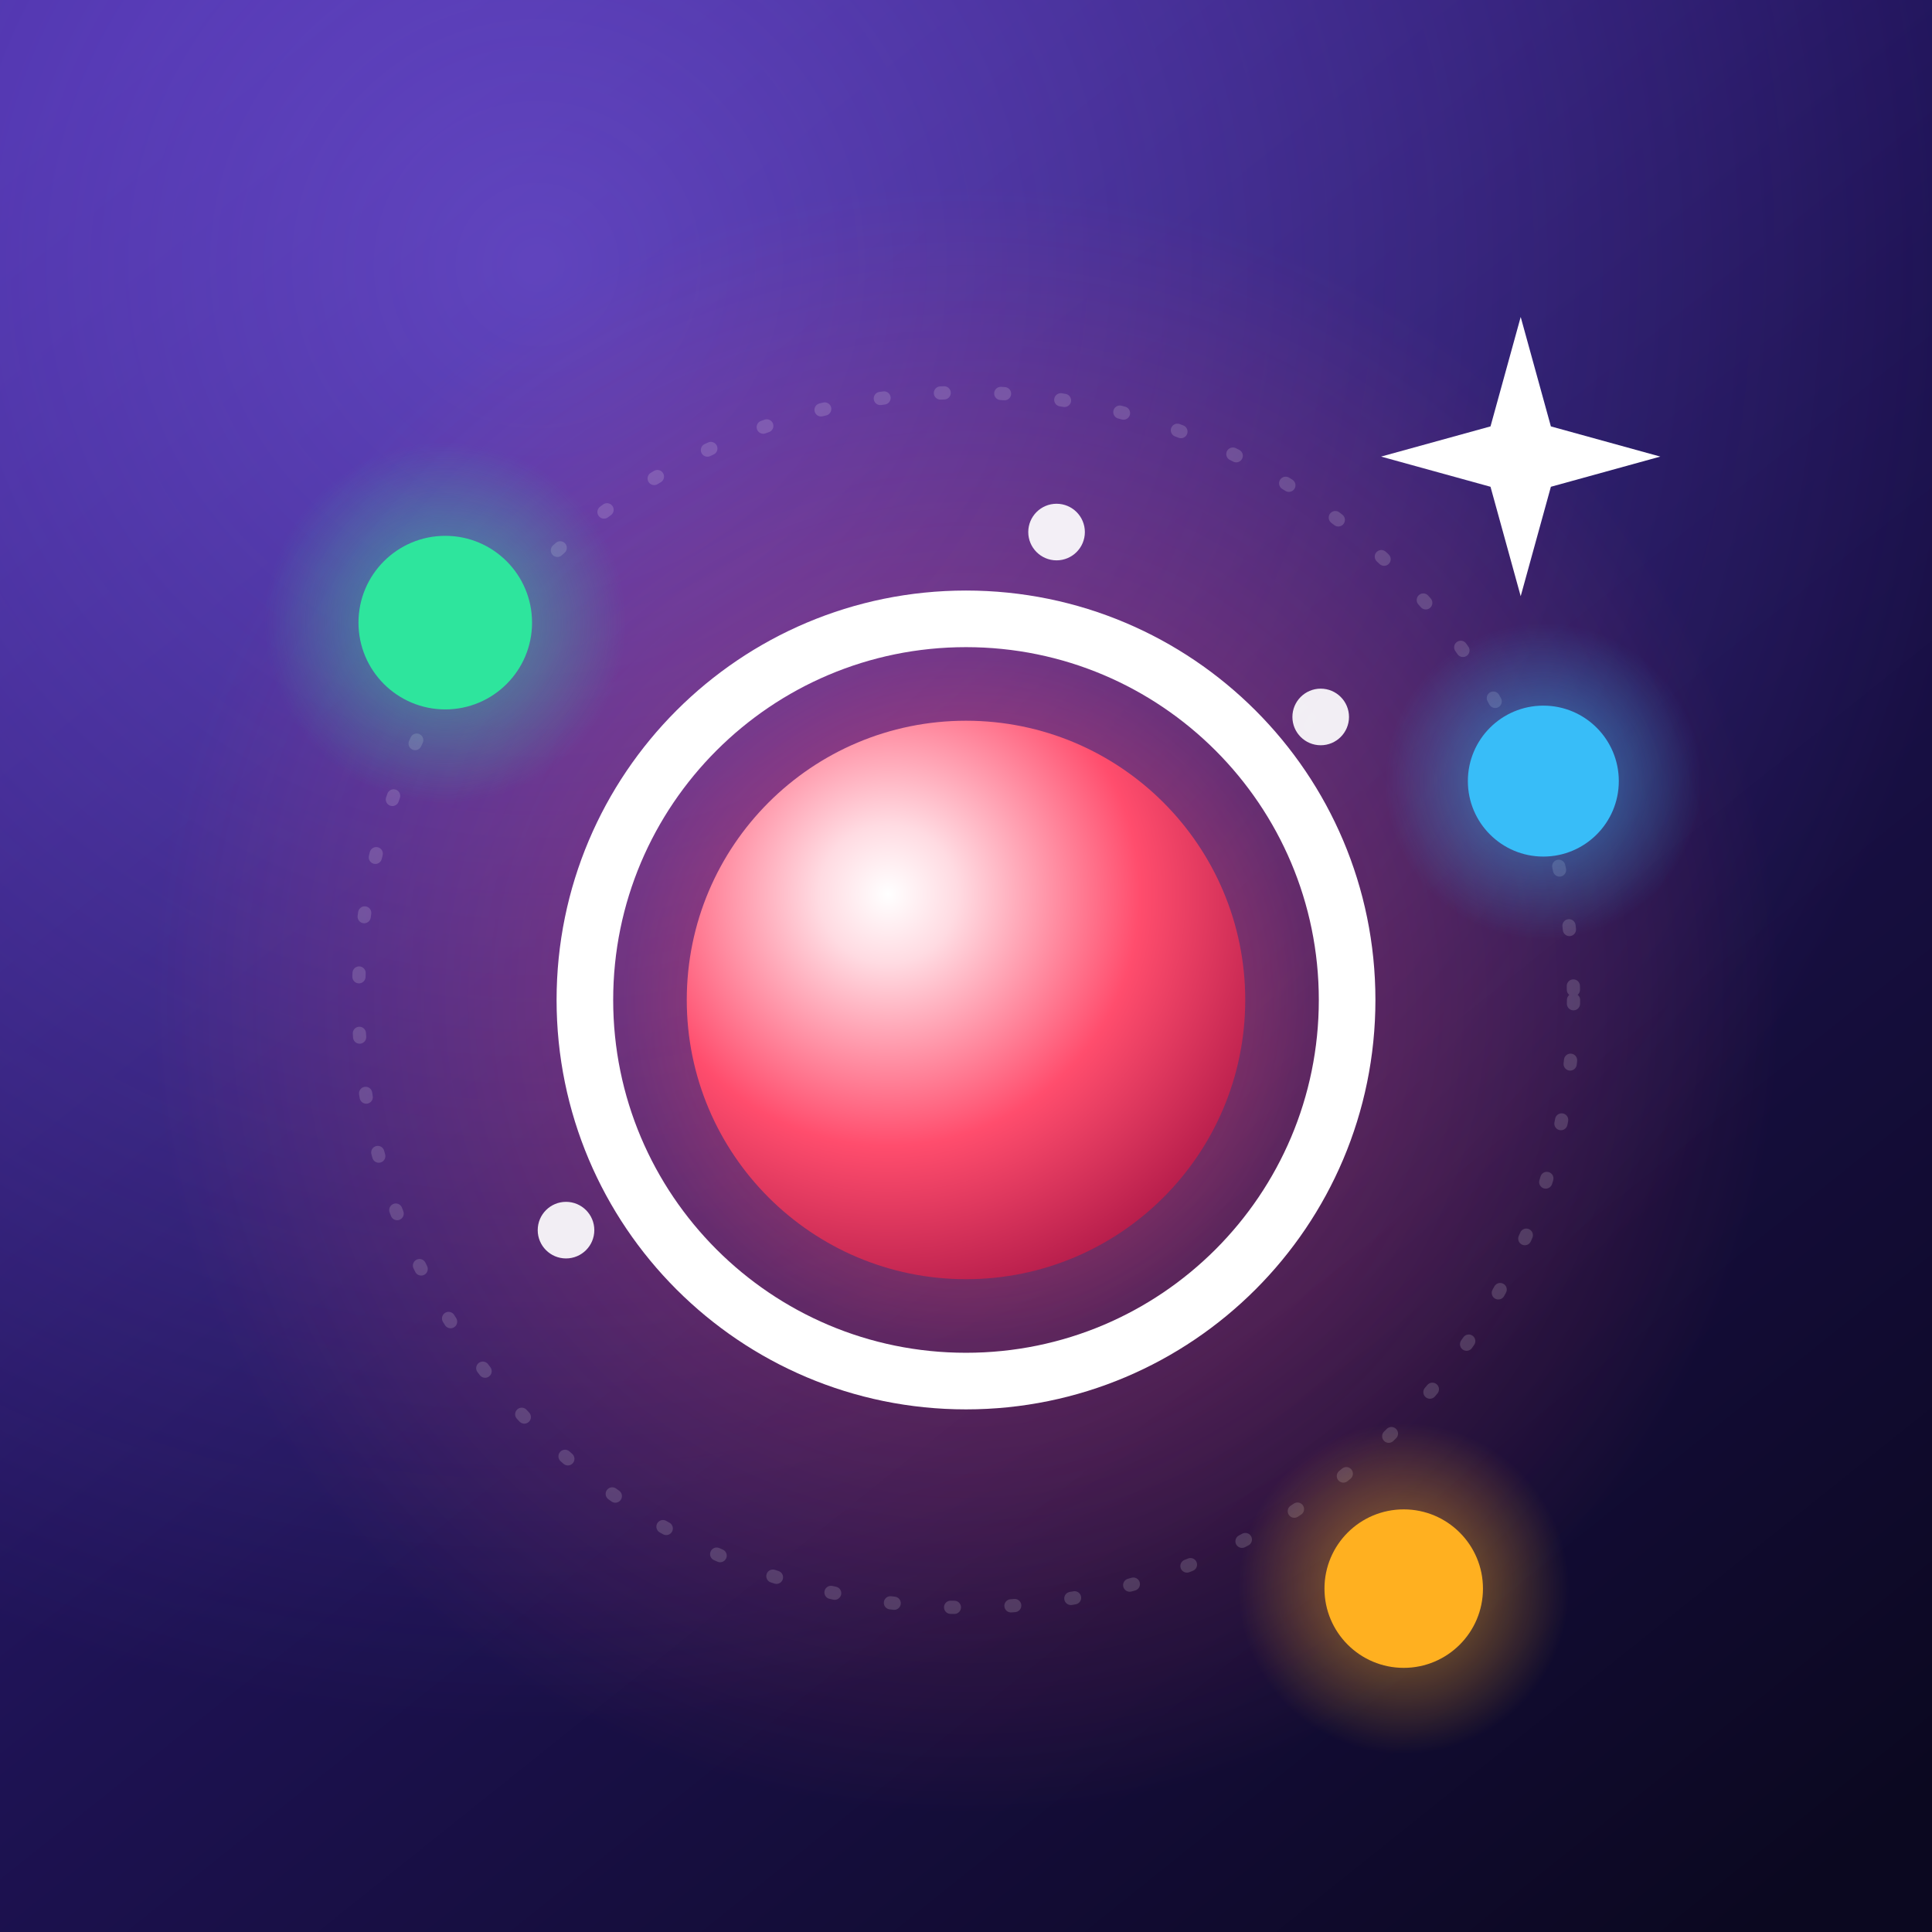
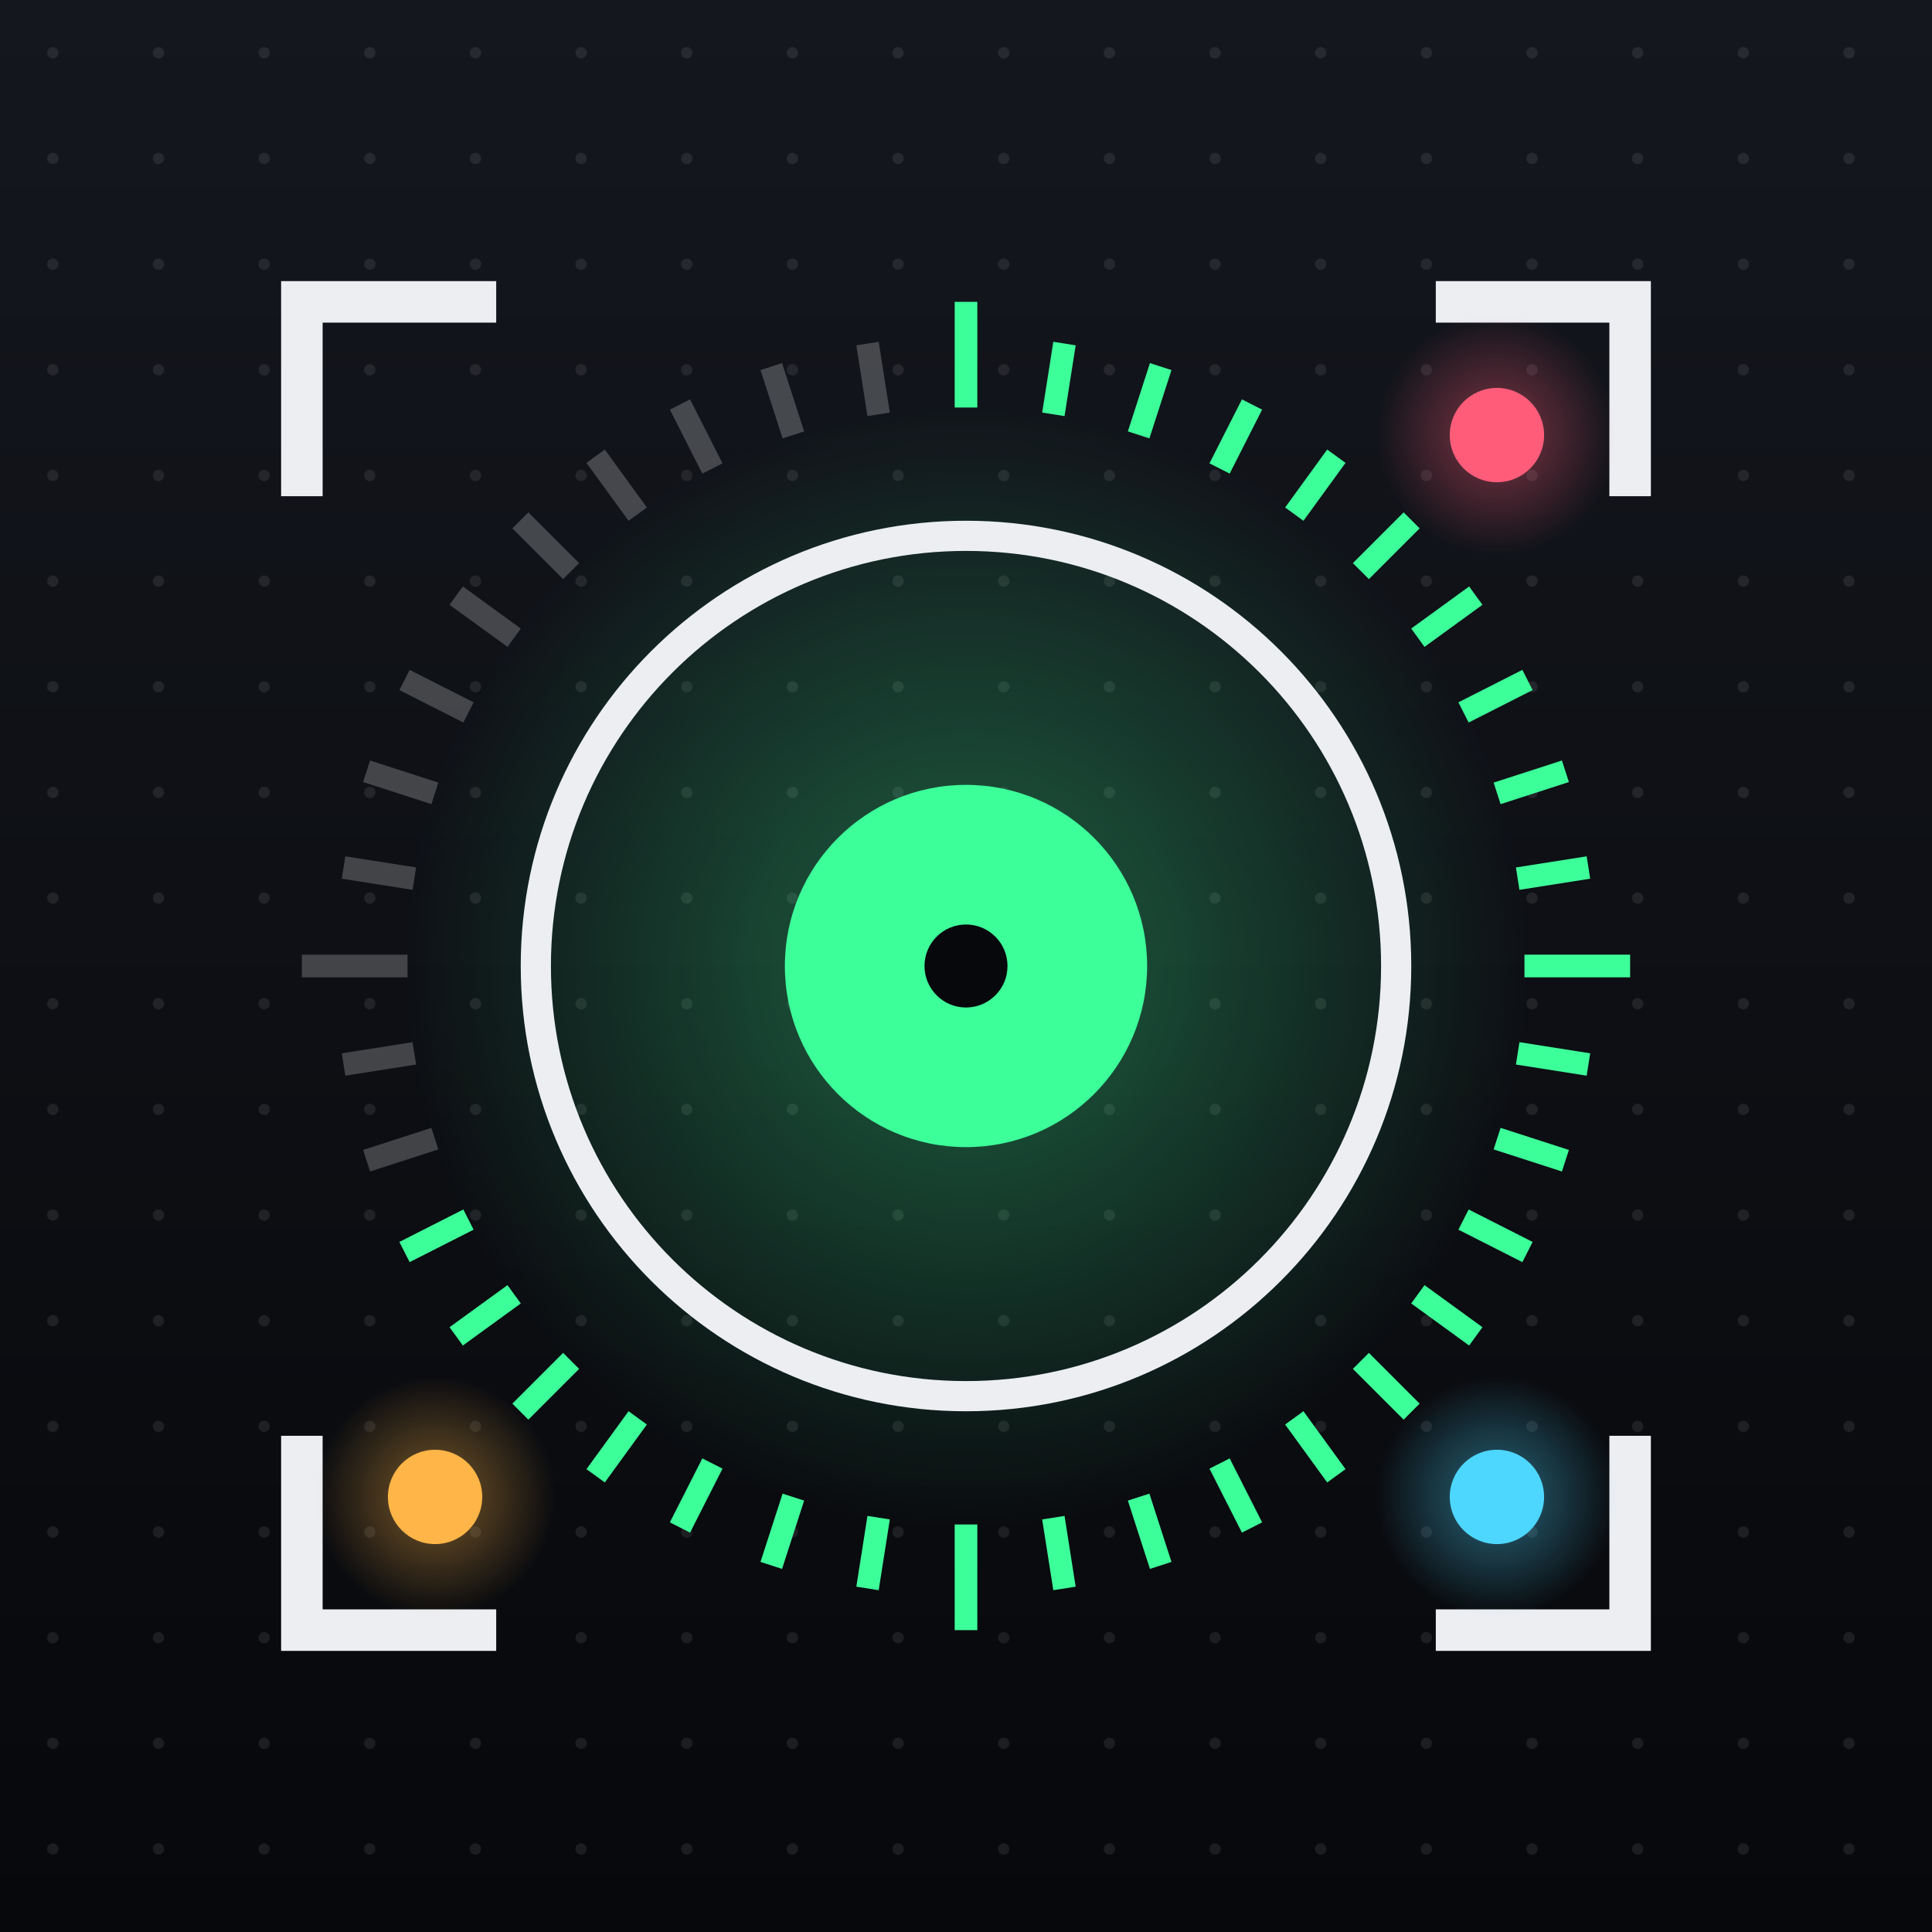
<svg xmlns="http://www.w3.org/2000/svg" viewBox="0 0 1024 1024">
  <defs>
-     <linearGradient id="bg" x1="0.1" y1="0" x2="0.9" y2="1">
-       <stop offset="0" stop-color="#3b2391" />
-       <stop offset="0.52" stop-color="#1d1252" />
-       <stop offset="1" stop-color="#0b0820" />
+     <linearGradient id="bg" x1="0" y1="0" x2="0" y2="1">
+       <stop offset="0" stop-color="#14171e" />
+       <stop offset="1" stop-color="#07080b" />
    </linearGradient>
-     <radialGradient id="hl" cx="0.28" cy="0.14" r="0.75">
-       <stop offset="0" stop-color="#8f6bff" stop-opacity="0.5" />
-       <stop offset="1" stop-color="#8f6bff" stop-opacity="0" />
+     <pattern id="dots" width="56" height="56" patternUnits="userSpaceOnUse">
+       <circle cx="28" cy="28" r="3" fill="#ffffff" fill-opacity=".085" />
+     </pattern>
+     <radialGradient id="glow" cx=".5" cy=".5" r=".5">
+       <stop offset="0" stop-color="#3dff9a" stop-opacity=".34" />
+       <stop offset="1" stop-color="#3dff9a" stop-opacity="0" />
    </radialGradient>
-     <radialGradient id="glow" cx="0.5" cy="0.5" r="0.5">
-       <stop offset="0" stop-color="#ff4d6d" stop-opacity="0.8" />
-       <stop offset="0.42" stop-color="#ff4d6d" stop-opacity="0.26" />
-       <stop offset="1" stop-color="#ff4d6d" stop-opacity="0" />
+     <radialGradient id="g-4dd7ff" cx=".5" cy=".5" r=".5">
+       <stop offset="0" stop-color="#4dd7ff" stop-opacity=".45" />
+       <stop offset="1" stop-color="#4dd7ff" stop-opacity="0" />
    </radialGradient>
-     <radialGradient id="core" cx="0.36" cy="0.31" r="0.78">
-       <stop offset="0" stop-color="#ffffff" />
-       <stop offset="0.16" stop-color="#ffdbe2" />
-       <stop offset="0.58" stop-color="#ff4d6d" />
-       <stop offset="1" stop-color="#ad1747" />
+     <radialGradient id="g-ffb547" cx=".5" cy=".5" r=".5">
+       <stop offset="0" stop-color="#ffb547" stop-opacity=".45" />
+       <stop offset="1" stop-color="#ffb547" stop-opacity="0" />
    </radialGradient>
-     <radialGradient id="gMint" cx="0.5" cy="0.5" r="0.5">
-       <stop offset="0" stop-color="#2ee59d" stop-opacity="0.6" />
-       <stop offset="1" stop-color="#2ee59d" stop-opacity="0" />
-     </radialGradient>
-     <radialGradient id="gSky" cx="0.5" cy="0.5" r="0.5">
-       <stop offset="0" stop-color="#38bdf8" stop-opacity="0.6" />
-       <stop offset="1" stop-color="#38bdf8" stop-opacity="0" />
-     </radialGradient>
-     <radialGradient id="gAmber" cx="0.5" cy="0.5" r="0.5">
-       <stop offset="0" stop-color="#ffb020" stop-opacity="0.6" />
-       <stop offset="1" stop-color="#ffb020" stop-opacity="0" />
+     <radialGradient id="g-ff5c7a" cx=".5" cy=".5" r=".5">
+       <stop offset="0" stop-color="#ff5c7a" stop-opacity=".45" />
+       <stop offset="1" stop-color="#ff5c7a" stop-opacity="0" />
    </radialGradient>
  </defs>
  <rect width="1024" height="1024" fill="url(#bg)" />
-   <rect width="1024" height="1024" fill="url(#hl)" />
-   <g id="art">
-     <circle cx="512" cy="530" r="430" fill="url(#glow)" />
-     <circle cx="512" cy="530" r="322" fill="none" stroke="#ffffff" stroke-opacity="0.16" stroke-width="7" stroke-linecap="round" stroke-dasharray="2 30" />
-     <circle cx="236" cy="330" r="96" fill="url(#gMint)" />
-     <circle cx="236" cy="330" r="46" fill="#2ee59d" />
-     <circle cx="818" cy="414" r="84" fill="url(#gSky)" />
-     <circle cx="818" cy="414" r="40" fill="#38bdf8" />
-     <circle cx="744" cy="842" r="88" fill="url(#gAmber)" />
-     <circle cx="744" cy="842" r="42" fill="#ffb020" />
-     <circle cx="512" cy="530" r="202" fill="none" stroke="#ffffff" stroke-width="30" />
-     <circle cx="512" cy="530" r="148" fill="url(#core)" />
-     <circle cx="300" cy="652" r="15" fill="#ffffff" opacity="0.92" />
-     <circle cx="700" cy="380" r="15" fill="#ffffff" opacity="0.92" />
-     <circle cx="560" cy="282" r="15" fill="#ffffff" opacity="0.92" />
-     <path d="M806 168l16 58 58 16-58 16-16 58-16-58-58-16 58-16z" fill="#ffffff" />
+   <rect width="1024" height="1024" fill="url(#dots)" />
+   <g transform="translate(512 512) scale(1) translate(-512 -512)">
+     <circle cx="512" cy="512" r="300" fill="url(#glow)" />
+     <path d="M230.5 603.5L194.3 615.2M219.6 558.3L182.1 564.2M216.0 512.0L160.0 512.0M219.6 465.7L182.1 459.8M230.5 420.5L194.3 408.8M248.3 377.6L214.4 360.4M272.5 338.0L241.8 315.7M302.7 302.7L275.8 275.8M338.0 272.5L315.7 241.8M377.6 248.3L360.4 214.4M420.5 230.5L408.8 194.3M465.7 219.6L459.8 182.1" stroke="#ffffff" stroke-opacity=".22" stroke-width="12" />
+     <path d="M512.0 216.0L512.0 160.0M558.3 219.6L564.2 182.1M603.5 230.5L615.2 194.3M646.4 248.3L663.6 214.4M686.0 272.5L708.3 241.8M721.3 302.7L748.2 275.8M751.5 338.0L782.2 315.7M775.7 377.6L809.6 360.4M793.5 420.5L829.7 408.8M804.4 465.7L841.9 459.8M808.0 512.0L864.0 512.0M804.4 558.3L841.9 564.2M793.5 603.5L829.7 615.2M775.7 646.4L809.6 663.6M751.5 686.0L782.2 708.3M721.3 721.3L748.2 748.2M686.0 751.5L708.3 782.2M646.4 775.7L663.6 809.6M603.5 793.5L615.2 829.7M558.3 804.4L564.2 841.9M512.0 808.0L512.0 864.0M465.7 804.4L459.8 841.9M420.5 793.5L408.8 829.7M377.6 775.7L360.4 809.6M338.0 751.5L315.7 782.2M302.7 721.3L275.8 748.2M272.5 686.0L241.8 708.3M248.3 646.4L214.4 663.6" stroke="#3dff9a" stroke-width="12" />
+     <circle cx="512" cy="512" r="228" fill="none" stroke="#eceef2" stroke-width="16" />
+     <circle cx="512" cy="512" r="96" fill="#3dff9a" />
+     <circle cx="512" cy="512" r="22" fill="#07080b" />
+     <path d="M252 160L160 160L160 252M772 160L864 160L864 252M772 864L864 864L864 772M252 864L160 864L160 772" fill="none" stroke="#eceef2" stroke-width="22" stroke-linecap="square" />
+     <circle cx="793.4" cy="793.4" r="64" fill="url(#g-4dd7ff)" />
+     <circle cx="793.4" cy="793.4" r="25" fill="#4dd7ff" />
+     <circle cx="230.6" cy="793.4" r="64" fill="url(#g-ffb547)" />
+     <circle cx="230.6" cy="793.4" r="25" fill="#ffb547" />
+     <circle cx="793.4" cy="230.6" r="64" fill="url(#g-ff5c7a)" />
+     <circle cx="793.4" cy="230.6" r="25" fill="#ff5c7a" />
  </g>
</svg>
